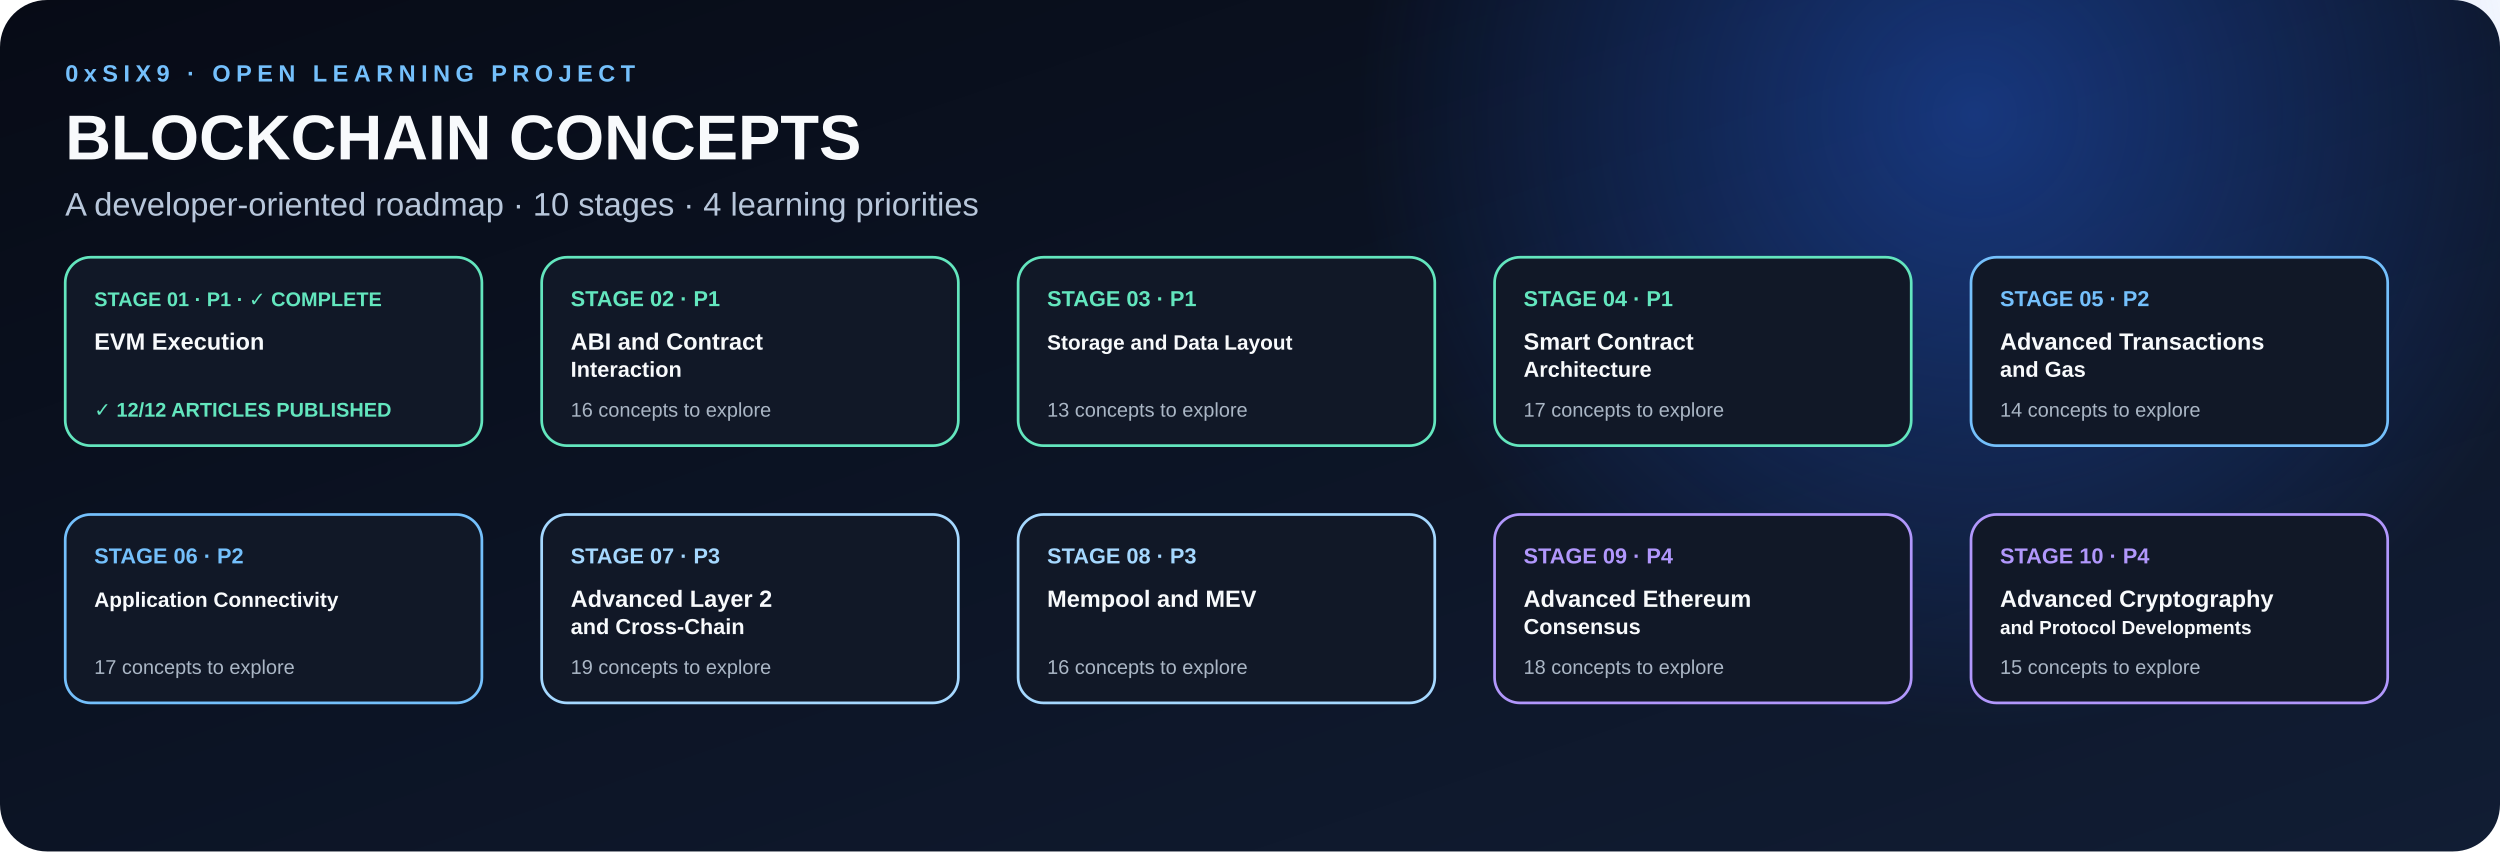
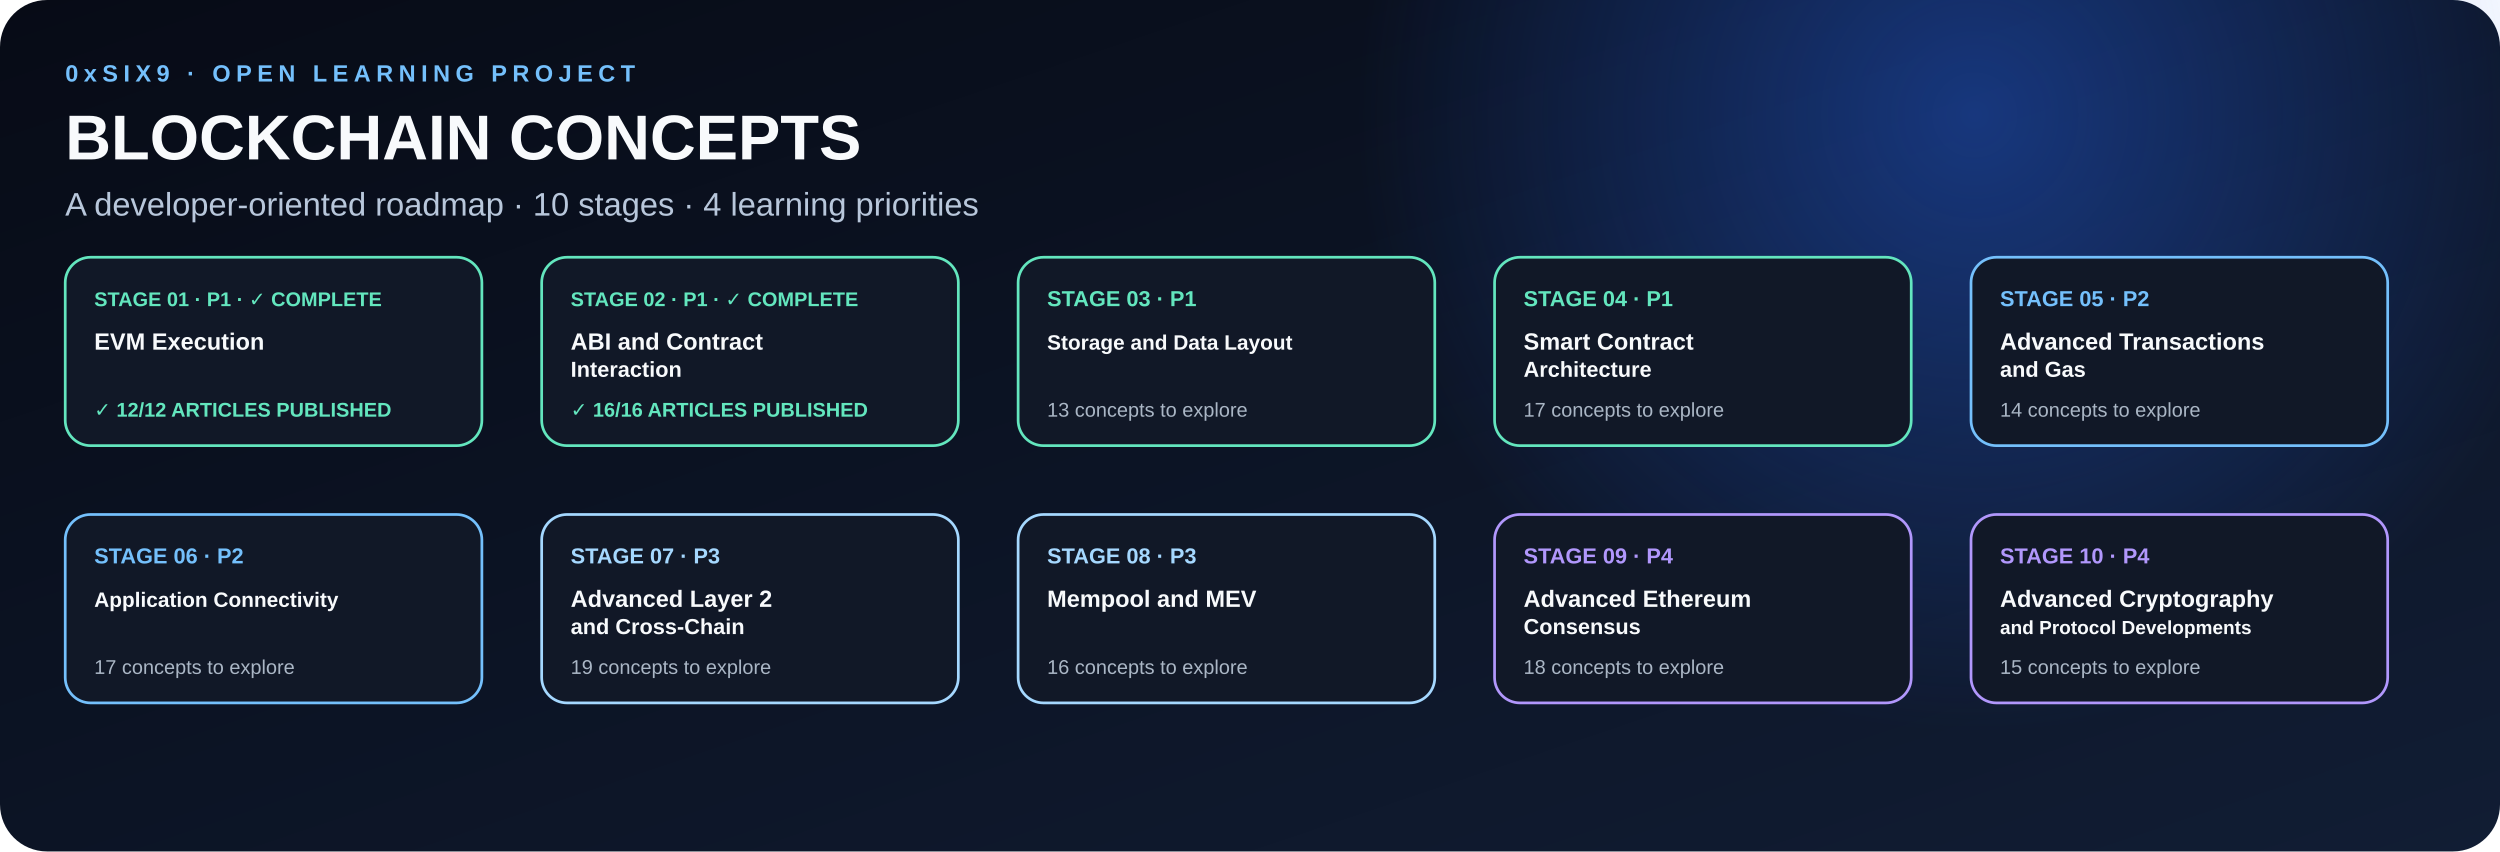
<svg xmlns="http://www.w3.org/2000/svg" width="1380" height="470" viewBox="0 0 1380 470" role="img" aria-labelledby="title desc">
  <defs>
    <linearGradient id="bg" x1="0" y1="0" x2="1" y2="1">
      <stop offset="0" stop-color="#070B16" />
      <stop offset="1" stop-color="#111D34" />
    </linearGradient>
    <radialGradient id="glow">
      <stop offset="0" stop-color="#2563EB" stop-opacity=".45" />
      <stop offset="1" stop-color="#2563EB" stop-opacity="0" />
    </radialGradient>
  </defs>
  <rect width="1380" height="470" rx="26" fill="url(#bg)" />
  <circle cx="1090" cy="64" r="340" fill="url(#glow)" />
  <text x="36" y="45" font-family="Arial,sans-serif" font-size="13" font-weight="700" letter-spacing="3" fill="#74C0FC">0xSIX9 · OPEN LEARNING PROJECT</text>
  <text x="36" y="88" font-family="Arial,sans-serif" font-size="35" font-weight="800" fill="#F8FAFC">BLOCKCHAIN CONCEPTS</text>
  <text x="36" y="119" font-family="Arial,sans-serif" font-size="18" fill="#B8C7DB">A developer-oriented roadmap · 10 stages · 4 learning priorities</text>
  <g transform="translate(36,142)">
    <rect width="230" height="104" rx="14" fill="#111827" stroke="#63E6BE" stroke-width="1.5" />
    <text x="16" y="27" font-family="Arial,sans-serif" font-size="11" font-weight="700" fill="#63E6BE">STAGE 01 · P1 · ✓ COMPLETE</text>
    <text x="16" y="51" font-family="Arial,sans-serif" font-size="13" font-weight="700" fill="#F8FAFC">EVM Execution</text>
    <text x="16" y="88" font-family="Arial,sans-serif" font-size="11" font-weight="700" fill="#63E6BE">✓ 12/12 ARTICLES PUBLISHED</text>
  </g>
  <g transform="translate(299,142)">
    <rect width="230" height="104" rx="14" fill="#111827" stroke="#63E6BE" stroke-width="1.5" />
-     <text x="16" y="27" font-family="Arial,sans-serif" font-size="12" font-weight="700" fill="#63E6BE">STAGE 02 · P1</text>
+     <text x="16" y="27" font-family="Arial,sans-serif" font-size="11" font-weight="700" fill="#63E6BE">STAGE 02 · P1 · ✓ COMPLETE</text>
    <text x="16" y="51" font-family="Arial,sans-serif" font-size="13" font-weight="700" fill="#F8FAFC">ABI and Contract</text>
    <text x="16" y="66" font-family="Arial,sans-serif" font-size="12" font-weight="700" fill="#F8FAFC">Interaction</text>
-     <text x="16" y="88" font-family="Arial,sans-serif" font-size="11" fill="#AAB6C5">16 concepts to explore</text>
+     <text x="16" y="88" font-family="Arial,sans-serif" font-size="11" font-weight="700" fill="#63E6BE">✓ 16/16 ARTICLES PUBLISHED</text>
  </g>
  <g transform="translate(562,142)">
    <rect width="230" height="104" rx="14" fill="#111827" stroke="#63E6BE" stroke-width="1.5" />
    <text x="16" y="27" font-family="Arial,sans-serif" font-size="12" font-weight="700" fill="#63E6BE">STAGE 03 · P1</text>
    <text x="16" y="51" font-family="Arial,sans-serif" font-size="11.5" font-weight="700" fill="#F8FAFC">Storage and Data Layout</text>
    <text x="16" y="88" font-family="Arial,sans-serif" font-size="11" fill="#AAB6C5">13 concepts to explore</text>
  </g>
  <g transform="translate(825,142)">
    <rect width="230" height="104" rx="14" fill="#111827" stroke="#63E6BE" stroke-width="1.5" />
    <text x="16" y="27" font-family="Arial,sans-serif" font-size="12" font-weight="700" fill="#63E6BE">STAGE 04 · P1</text>
    <text x="16" y="51" font-family="Arial,sans-serif" font-size="13" font-weight="700" fill="#F8FAFC">Smart Contract</text>
    <text x="16" y="66" font-family="Arial,sans-serif" font-size="12" font-weight="700" fill="#F8FAFC">Architecture</text>
    <text x="16" y="88" font-family="Arial,sans-serif" font-size="11" fill="#AAB6C5">17 concepts to explore</text>
  </g>
  <g transform="translate(1088,142)">
    <rect width="230" height="104" rx="14" fill="#111827" stroke="#74C0FC" stroke-width="1.5" />
    <text x="16" y="27" font-family="Arial,sans-serif" font-size="12" font-weight="700" fill="#74C0FC">STAGE 05 · P2</text>
    <text x="16" y="51" font-family="Arial,sans-serif" font-size="13" font-weight="700" fill="#F8FAFC">Advanced Transactions</text>
    <text x="16" y="66" font-family="Arial,sans-serif" font-size="12" font-weight="700" fill="#F8FAFC">and Gas</text>
    <text x="16" y="88" font-family="Arial,sans-serif" font-size="11" fill="#AAB6C5">14 concepts to explore</text>
  </g>
  <g transform="translate(36,284)">
    <rect width="230" height="104" rx="14" fill="#111827" stroke="#74C0FC" stroke-width="1.5" />
    <text x="16" y="27" font-family="Arial,sans-serif" font-size="12" font-weight="700" fill="#74C0FC">STAGE 06 · P2</text>
    <text x="16" y="51" font-family="Arial,sans-serif" font-size="11.5" font-weight="700" fill="#F8FAFC">Application Connectivity</text>
    <text x="16" y="88" font-family="Arial,sans-serif" font-size="11" fill="#AAB6C5">17 concepts to explore</text>
  </g>
  <g transform="translate(299,284)">
    <rect width="230" height="104" rx="14" fill="#111827" stroke="#A5D8FF" stroke-width="1.5" />
    <text x="16" y="27" font-family="Arial,sans-serif" font-size="12" font-weight="700" fill="#A5D8FF">STAGE 07 · P3</text>
    <text x="16" y="51" font-family="Arial,sans-serif" font-size="13" font-weight="700" fill="#F8FAFC">Advanced Layer 2</text>
    <text x="16" y="66" font-family="Arial,sans-serif" font-size="12" font-weight="700" fill="#F8FAFC">and Cross-Chain</text>
    <text x="16" y="88" font-family="Arial,sans-serif" font-size="11" fill="#AAB6C5">19 concepts to explore</text>
  </g>
  <g transform="translate(562,284)">
    <rect width="230" height="104" rx="14" fill="#111827" stroke="#A5D8FF" stroke-width="1.5" />
    <text x="16" y="27" font-family="Arial,sans-serif" font-size="12" font-weight="700" fill="#A5D8FF">STAGE 08 · P3</text>
    <text x="16" y="51" font-family="Arial,sans-serif" font-size="13" font-weight="700" fill="#F8FAFC">Mempool and MEV</text>
    <text x="16" y="88" font-family="Arial,sans-serif" font-size="11" fill="#AAB6C5">16 concepts to explore</text>
  </g>
  <g transform="translate(825,284)">
    <rect width="230" height="104" rx="14" fill="#111827" stroke="#B197FC" stroke-width="1.5" />
    <text x="16" y="27" font-family="Arial,sans-serif" font-size="12" font-weight="700" fill="#B197FC">STAGE 09 · P4</text>
    <text x="16" y="51" font-family="Arial,sans-serif" font-size="13" font-weight="700" fill="#F8FAFC">Advanced Ethereum</text>
    <text x="16" y="66" font-family="Arial,sans-serif" font-size="12" font-weight="700" fill="#F8FAFC">Consensus</text>
    <text x="16" y="88" font-family="Arial,sans-serif" font-size="11" fill="#AAB6C5">18 concepts to explore</text>
  </g>
  <g transform="translate(1088,284)">
    <rect width="230" height="104" rx="14" fill="#111827" stroke="#B197FC" stroke-width="1.5" />
    <text x="16" y="27" font-family="Arial,sans-serif" font-size="12" font-weight="700" fill="#B197FC">STAGE 10 · P4</text>
    <text x="16" y="51" font-family="Arial,sans-serif" font-size="13" font-weight="700" fill="#F8FAFC">Advanced Cryptography</text>
    <text x="16" y="66" font-family="Arial,sans-serif" font-size="10.5" font-weight="700" fill="#F8FAFC">and Protocol Developments</text>
    <text x="16" y="88" font-family="Arial,sans-serif" font-size="11" fill="#AAB6C5">15 concepts to explore</text>
  </g>
</svg>
